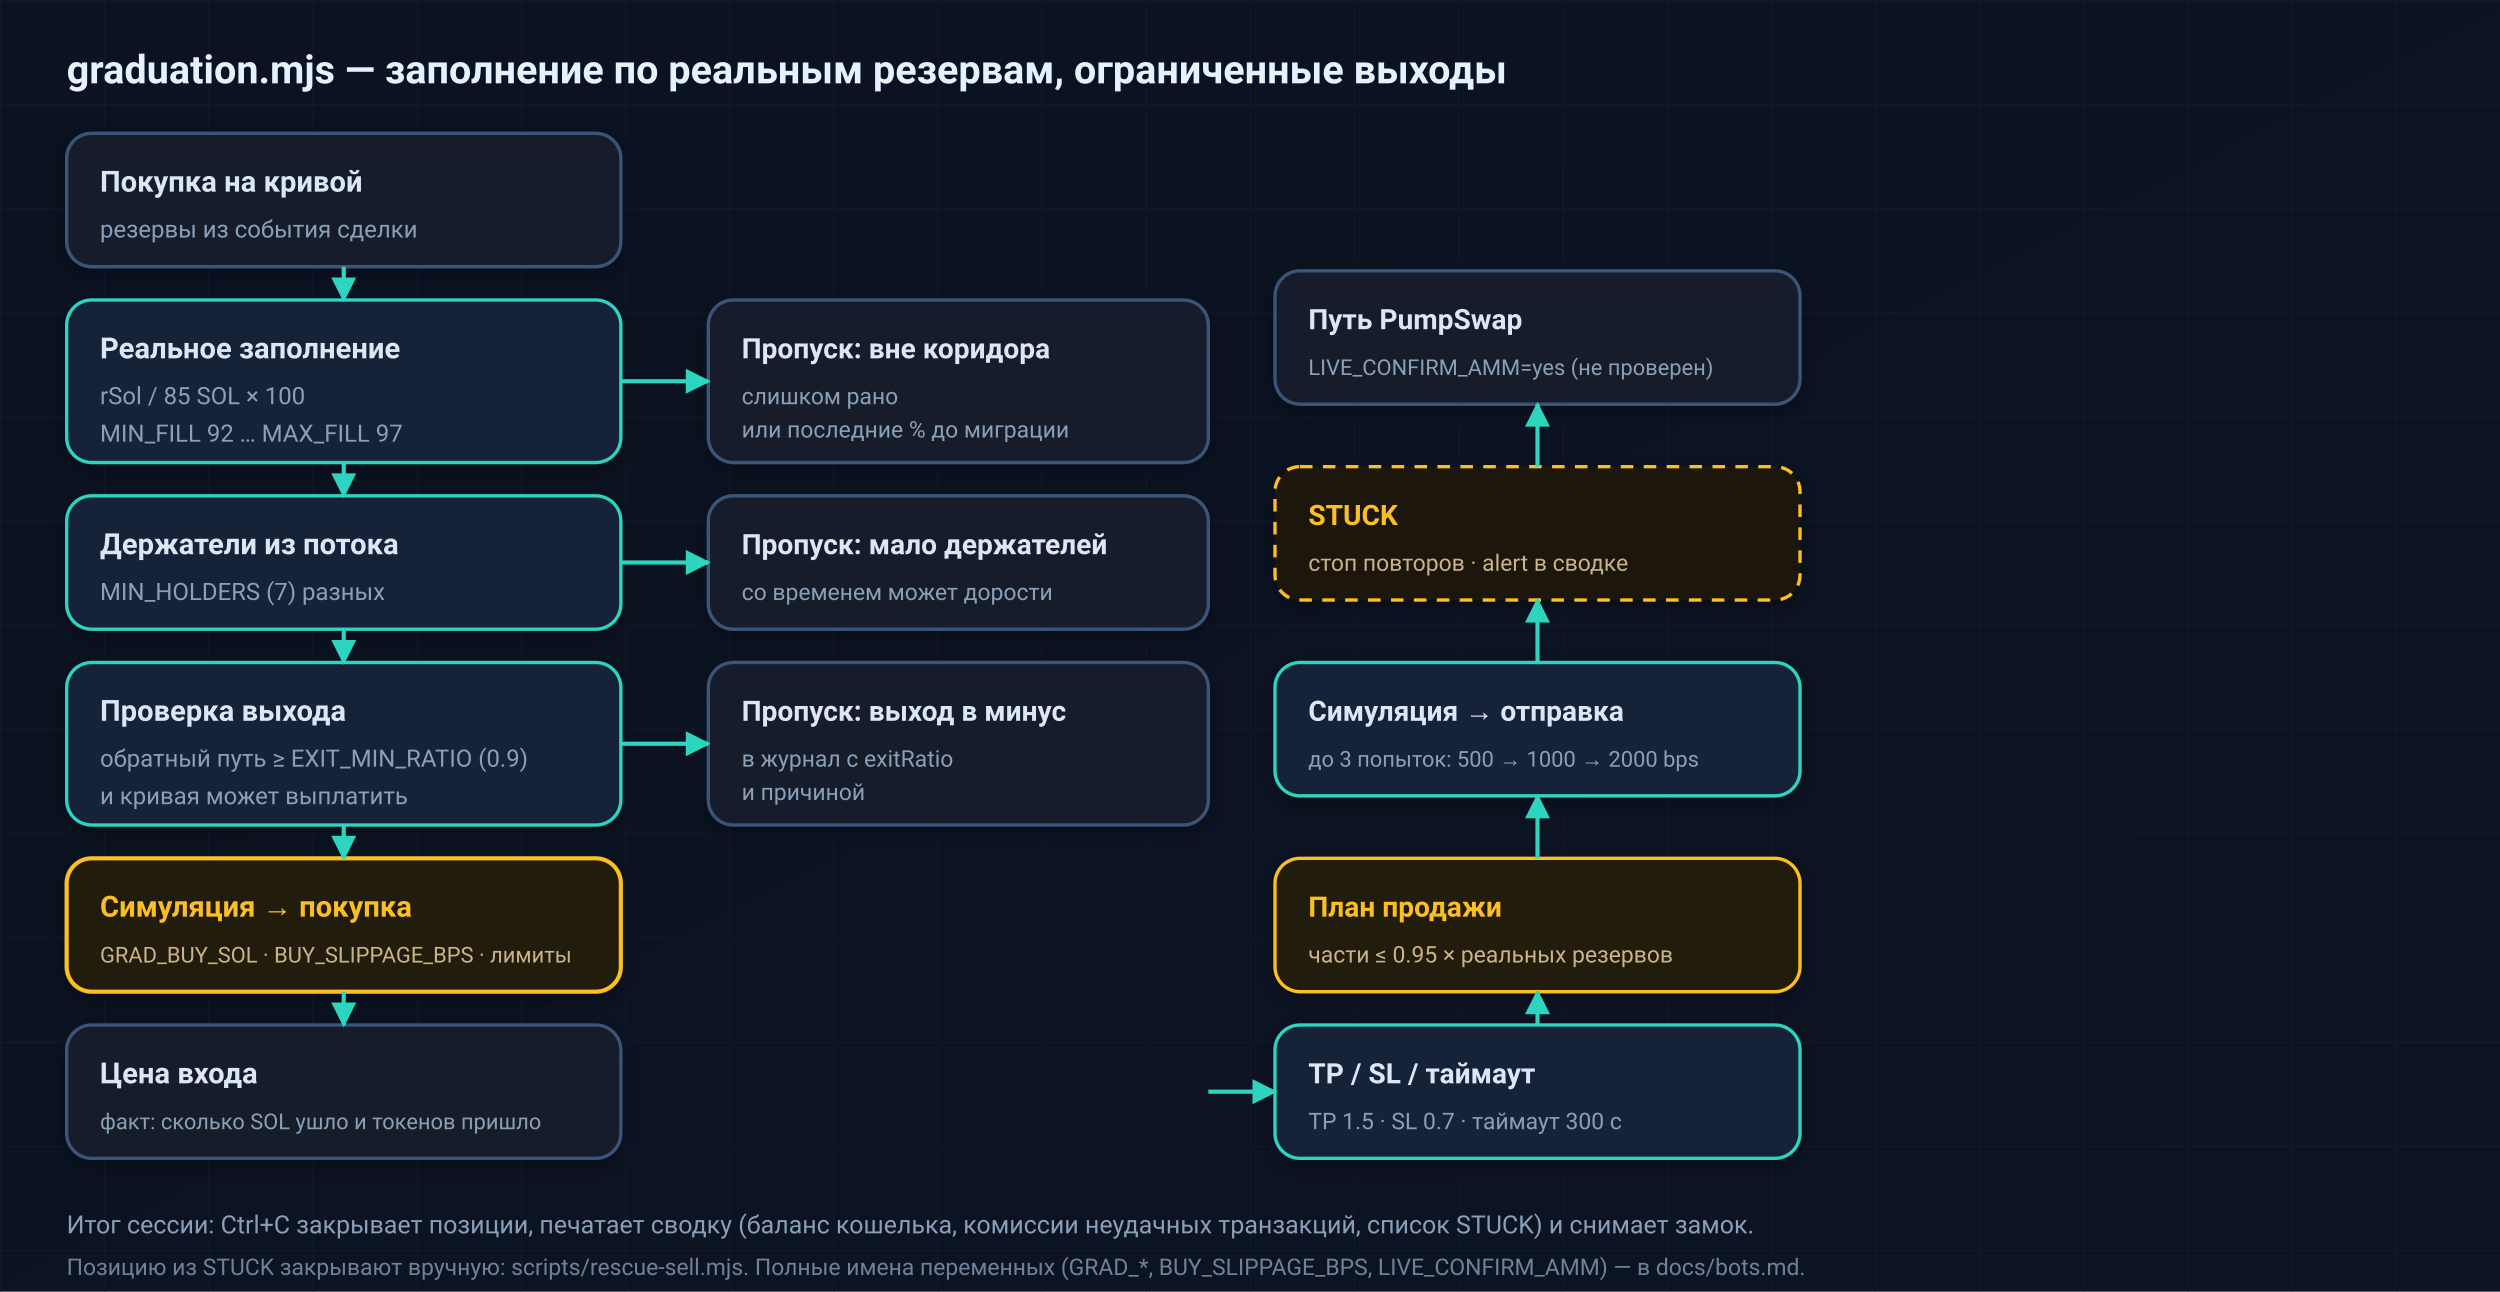
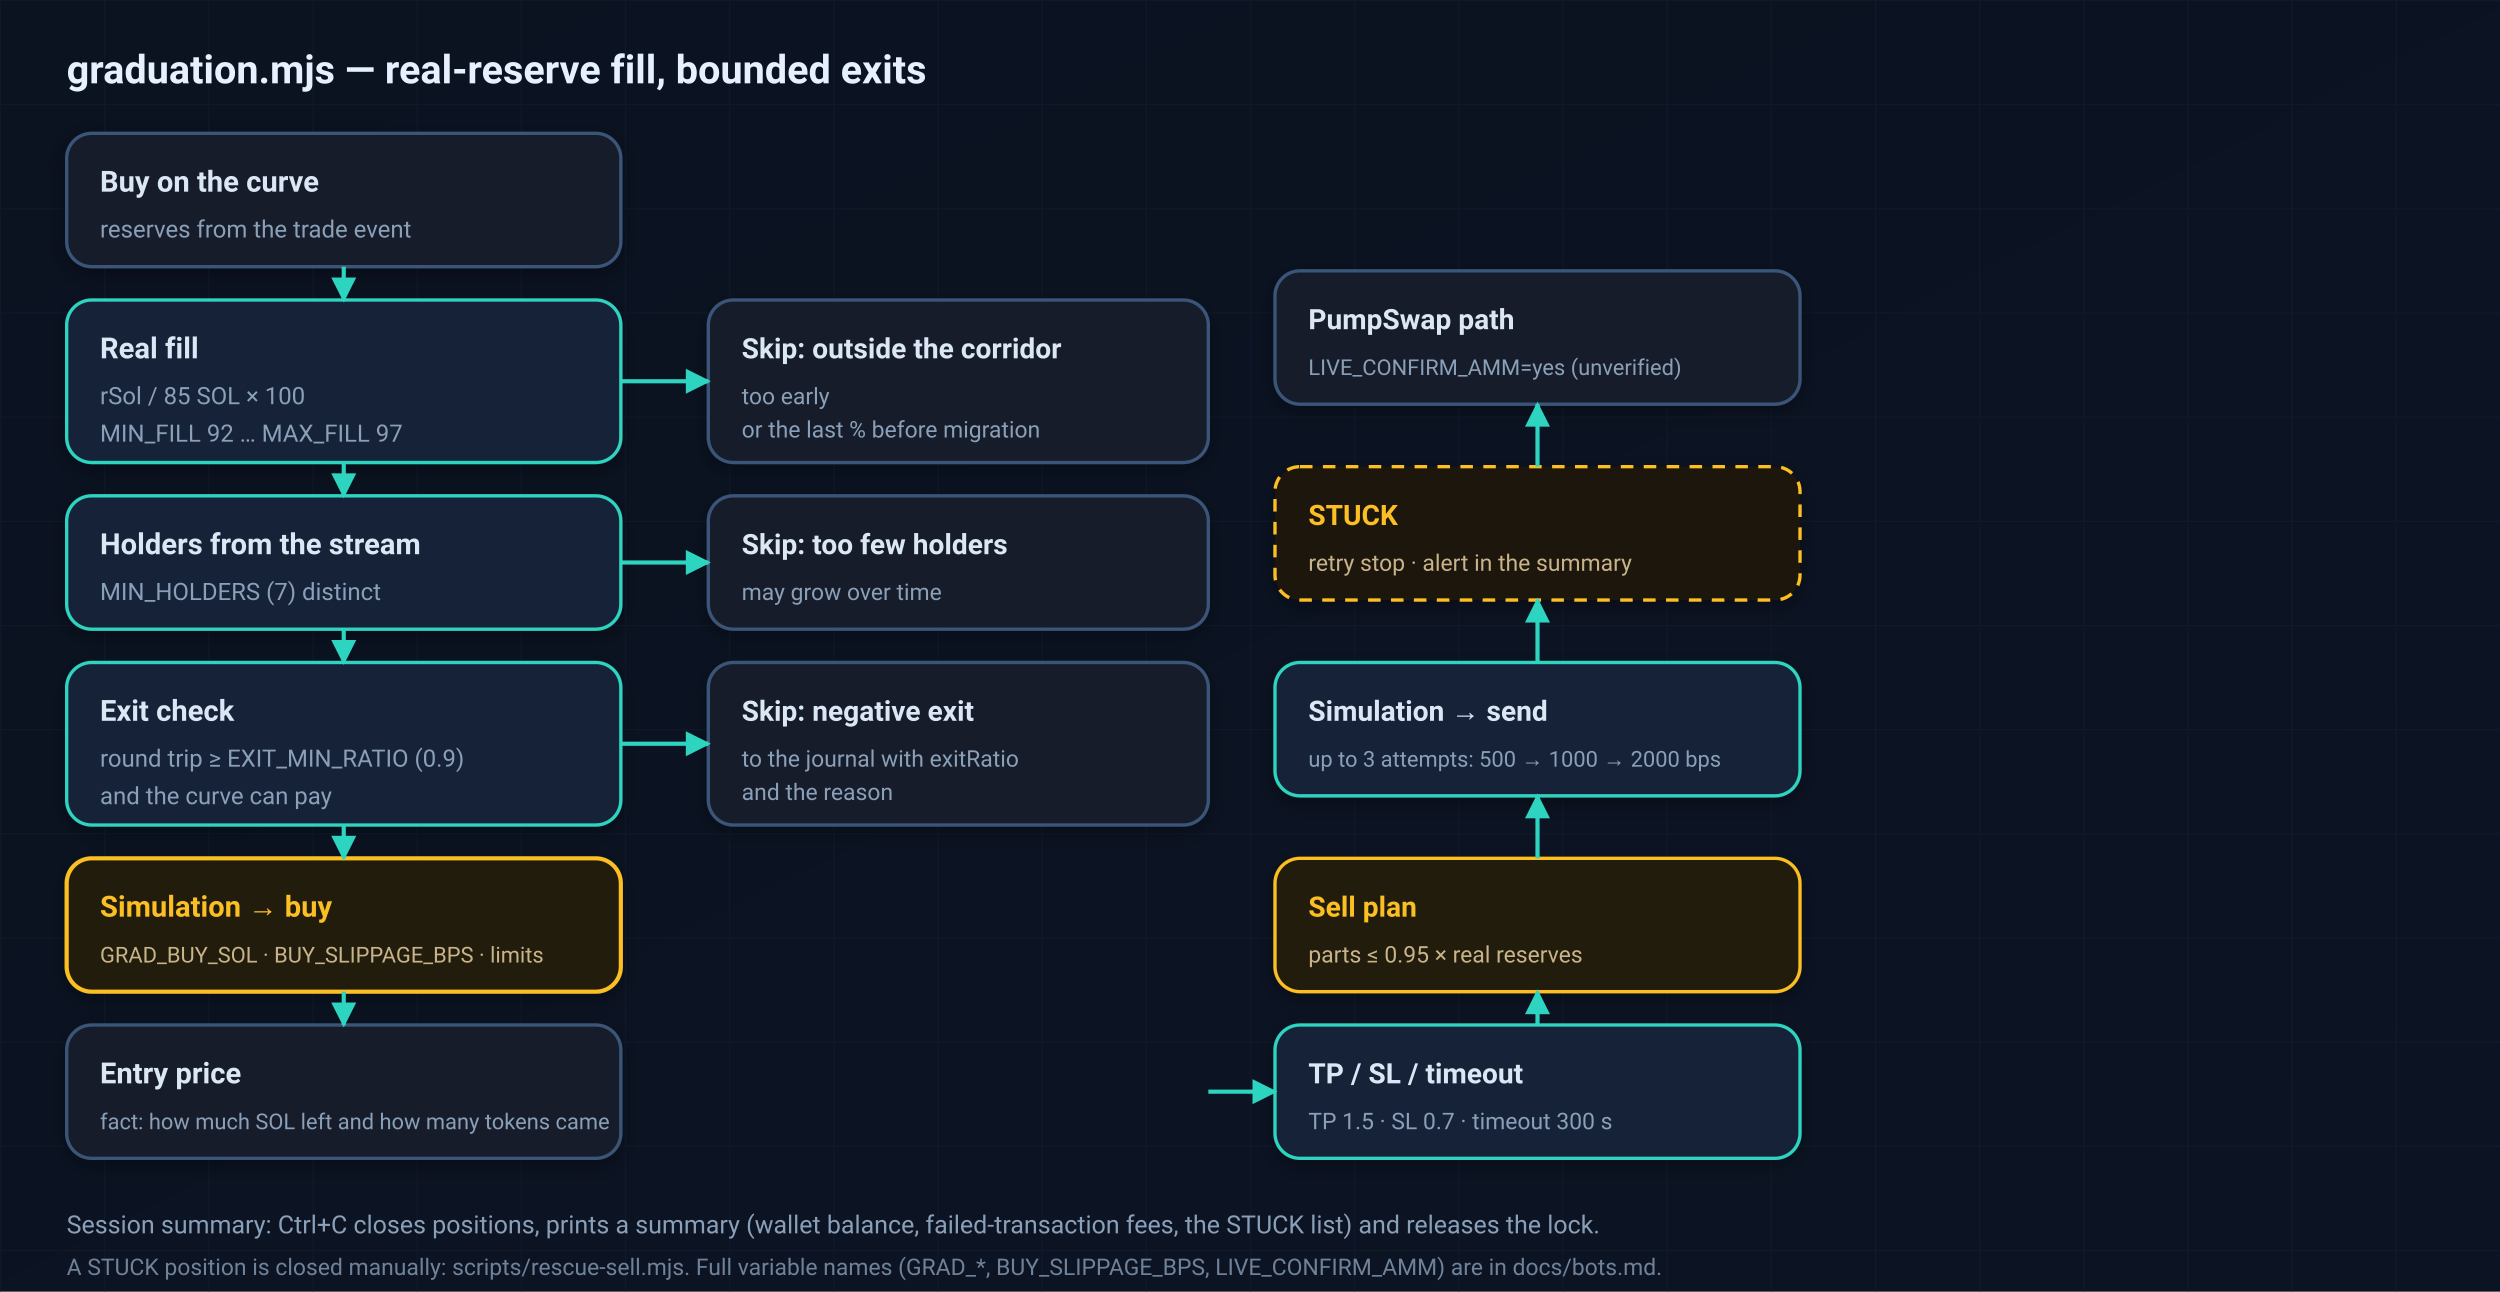
<svg xmlns="http://www.w3.org/2000/svg" width="1200" height="620" viewBox="0 0 1200 620" role="img" aria-labelledby="gradTitle gradDesc">
  <defs>
    <linearGradient id="grBg" x1="0" y1="0" x2="1" y2="1">
      <stop offset="0" stop-color="#0b1220" />
      <stop offset="1" stop-color="#0c1424" />
    </linearGradient>
    <pattern id="grGrid" width="50" height="50" patternUnits="userSpaceOnUse">
      <path d="M50 0H0V50" fill="none" stroke="#151f33" stroke-width="1" />
    </pattern>
    <marker id="grArrow" viewBox="0 0 10 10" refX="9" refY="5" markerWidth="6" markerHeight="6" orient="auto-start-reverse">
      <path d="M0 0 L10 5 L0 10 z" fill="#2dd4bf" />
    </marker>
    <filter id="grShadow" x="-20%" y="-30%" width="140%" height="170%">
      <feDropShadow dx="0" dy="3" stdDeviation="5" flood-color="#000000" flood-opacity="0.35" />
    </filter>
  </defs>
  <rect width="1200" height="620" fill="url(#grBg)" />
  <rect width="1200" height="620" fill="url(#grGrid)" opacity="0.5" />
-   <text x="32" y="40" font-family="system-ui, -apple-system, Segoe UI, Roboto, Arial, sans-serif" font-size="19" font-weight="700" fill="#e6f1ff">graduation.mjs — заполнение по реальным резервам, ограниченные выходы</text>
+   <text x="32" y="40" font-family="system-ui, -apple-system, Segoe UI, Roboto, Arial, sans-serif" font-size="19" font-weight="700" fill="#e6f1ff">graduation.mjs — real-reserve fill, bounded exits</text>
  <g filter="url(#grShadow)">
    <rect x="32" y="64" width="266" height="64" rx="12" fill="#141d2b" stroke="#3b5578" stroke-width="1.6" />
    <rect x="32" y="144" width="266" height="78" rx="12" fill="#122238" stroke="#2dd4bf" stroke-width="1.6" />
    <rect x="32" y="238" width="266" height="64" rx="12" fill="#122238" stroke="#2dd4bf" stroke-width="1.6" />
    <rect x="32" y="318" width="266" height="78" rx="12" fill="#122238" stroke="#2dd4bf" stroke-width="1.6" />
    <rect x="32" y="412" width="266" height="64" rx="12" fill="#241a08" stroke="#fbbf24" stroke-width="2" />
    <rect x="32" y="492" width="266" height="64" rx="12" fill="#141d2b" stroke="#3b5578" stroke-width="1.6" />
    <rect x="340" y="144" width="240" height="78" rx="12" fill="#141d2b" stroke="#3b5578" stroke-width="1.6" />
    <rect x="340" y="238" width="240" height="64" rx="12" fill="#141d2b" stroke="#3b5578" stroke-width="1.6" />
    <rect x="340" y="318" width="240" height="78" rx="12" fill="#141d2b" stroke="#3b5578" stroke-width="1.6" />
    <rect x="612" y="492" width="252" height="64" rx="12" fill="#122238" stroke="#2dd4bf" stroke-width="1.6" />
    <rect x="612" y="412" width="252" height="64" rx="12" fill="#241a08" stroke="#fbbf24" stroke-width="1.6" />
    <rect x="612" y="318" width="252" height="64" rx="12" fill="#122238" stroke="#2dd4bf" stroke-width="1.6" />
    <rect x="612" y="224" width="252" height="64" rx="12" fill="#1d1408" stroke="#fbbf24" stroke-width="1.6" stroke-dasharray="6 5" />
    <rect x="612" y="130" width="252" height="64" rx="12" fill="#141d2b" stroke="#3b5578" stroke-width="1.6" />
  </g>
  <g font-family="system-ui, -apple-system, Segoe UI, Roboto, Arial, sans-serif">
-     <text x="48" y="92" font-size="14" font-weight="600" fill="#dbe7f5">Покупка на кривой</text>
-     <text x="48" y="114" font-size="11.5" fill="#8aa0b8">резервы из события сделки</text>
-     <text x="48" y="172" font-size="14" font-weight="600" fill="#dbe7f5">Реальное заполнение</text>
+     <text x="48" y="92" font-size="14" font-weight="600" fill="#dbe7f5">Buy on the curve</text>
+     <text x="48" y="114" font-size="11.5" fill="#8aa0b8">reserves from the trade event</text>
+     <text x="48" y="172" font-size="14" font-weight="600" fill="#dbe7f5">Real fill</text>
    <text x="48" y="194" font-size="11.5" fill="#8aa0b8">rSol / 85 SOL × 100</text>
    <text x="48" y="212" font-size="11.5" fill="#8aa0b8">MIN_FILL 92 … MAX_FILL 97</text>
-     <text x="48" y="266" font-size="14" font-weight="600" fill="#dbe7f5">Держатели из потока</text>
-     <text x="48" y="288" font-size="11.5" fill="#8aa0b8">MIN_HOLDERS (7) разных</text>
-     <text x="48" y="346" font-size="14" font-weight="600" fill="#dbe7f5">Проверка выхода</text>
-     <text x="48" y="368" font-size="11.5" fill="#8aa0b8">обратный путь ≥ EXIT_MIN_RATIO (0.9)</text>
-     <text x="48" y="386" font-size="11.5" fill="#8aa0b8">и кривая может выплатить</text>
-     <text x="48" y="440" font-size="14" font-weight="600" fill="#fbbf24">Симуляция → покупка</text>
-     <text x="48" y="462" font-size="10.5" fill="#c9b48a">GRAD_BUY_SOL · BUY_SLIPPAGE_BPS · лимиты</text>
-     <text x="48" y="520" font-size="14" font-weight="600" fill="#dbe7f5">Цена входа</text>
-     <text x="48" y="542" font-size="10.5" fill="#8aa0b8">факт: сколько SOL ушло и токенов пришло</text>
-     <text x="356" y="172" font-size="13.5" font-weight="600" fill="#dbe7f5">Пропуск: вне коридора</text>
-     <text x="356" y="194" font-size="11" fill="#8aa0b8">слишком рано</text>
-     <text x="356" y="210" font-size="11" fill="#8aa0b8">или последние % до миграции</text>
-     <text x="356" y="266" font-size="13.5" font-weight="600" fill="#dbe7f5">Пропуск: мало держателей</text>
-     <text x="356" y="288" font-size="11" fill="#8aa0b8">со временем может дорости</text>
-     <text x="356" y="346" font-size="13.5" font-weight="600" fill="#dbe7f5">Пропуск: выход в минус</text>
-     <text x="356" y="368" font-size="11" fill="#8aa0b8">в журнал с exitRatio</text>
-     <text x="356" y="384" font-size="11" fill="#8aa0b8">и причиной</text>
-     <text x="628" y="520" font-size="13.5" font-weight="600" fill="#dbe7f5">TP / SL / таймаут</text>
-     <text x="628" y="542" font-size="11" fill="#8aa0b8">TP 1.5 · SL 0.7 · таймаут 300 с</text>
-     <text x="628" y="440" font-size="13.5" font-weight="600" fill="#fbbf24">План продажи</text>
-     <text x="628" y="462" font-size="11" fill="#c9b48a">части ≤ 0.95 × реальных резервов</text>
-     <text x="628" y="346" font-size="13.5" font-weight="600" fill="#dbe7f5">Симуляция → отправка</text>
-     <text x="628" y="368" font-size="10.5" fill="#8aa0b8">до 3 попыток: 500 → 1000 → 2000 bps</text>
+     <text x="48" y="266" font-size="14" font-weight="600" fill="#dbe7f5">Holders from the stream</text>
+     <text x="48" y="288" font-size="11.5" fill="#8aa0b8">MIN_HOLDERS (7) distinct</text>
+     <text x="48" y="346" font-size="14" font-weight="600" fill="#dbe7f5">Exit check</text>
+     <text x="48" y="368" font-size="11.5" fill="#8aa0b8">round trip ≥ EXIT_MIN_RATIO (0.9)</text>
+     <text x="48" y="386" font-size="11.5" fill="#8aa0b8">and the curve can pay</text>
+     <text x="48" y="440" font-size="14" font-weight="600" fill="#fbbf24">Simulation → buy</text>
+     <text x="48" y="462" font-size="10.5" fill="#c9b48a">GRAD_BUY_SOL · BUY_SLIPPAGE_BPS · limits</text>
+     <text x="48" y="520" font-size="14" font-weight="600" fill="#dbe7f5">Entry price</text>
+     <text x="48" y="542" font-size="10.5" fill="#8aa0b8">fact: how much SOL left and how many tokens came</text>
+     <text x="356" y="172" font-size="13.5" font-weight="600" fill="#dbe7f5">Skip: outside the corridor</text>
+     <text x="356" y="194" font-size="11" fill="#8aa0b8">too early</text>
+     <text x="356" y="210" font-size="11" fill="#8aa0b8">or the last % before migration</text>
+     <text x="356" y="266" font-size="13.5" font-weight="600" fill="#dbe7f5">Skip: too few holders</text>
+     <text x="356" y="288" font-size="11" fill="#8aa0b8">may grow over time</text>
+     <text x="356" y="346" font-size="13.5" font-weight="600" fill="#dbe7f5">Skip: negative exit</text>
+     <text x="356" y="368" font-size="11" fill="#8aa0b8">to the journal with exitRatio</text>
+     <text x="356" y="384" font-size="11" fill="#8aa0b8">and the reason</text>
+     <text x="628" y="520" font-size="13.5" font-weight="600" fill="#dbe7f5">TP / SL / timeout</text>
+     <text x="628" y="542" font-size="11" fill="#8aa0b8">TP 1.5 · SL 0.7 · timeout 300 s</text>
+     <text x="628" y="440" font-size="13.5" font-weight="600" fill="#fbbf24">Sell plan</text>
+     <text x="628" y="462" font-size="11" fill="#c9b48a">parts ≤ 0.95 × real reserves</text>
+     <text x="628" y="346" font-size="13.5" font-weight="600" fill="#dbe7f5">Simulation → send</text>
+     <text x="628" y="368" font-size="10.5" fill="#8aa0b8">up to 3 attempts: 500 → 1000 → 2000 bps</text>
    <text x="628" y="252" font-size="13.5" font-weight="600" fill="#fbbf24">STUCK</text>
-     <text x="628" y="274" font-size="11" fill="#c9b48a">стоп повторов · alert в сводке</text>
-     <text x="628" y="158" font-size="13.5" font-weight="600" fill="#dbe7f5">Путь PumpSwap</text>
-     <text x="628" y="180" font-size="10.5" fill="#8aa0b8">LIVE_CONFIRM_AMM=yes (не проверен)</text>
+     <text x="628" y="274" font-size="11" fill="#c9b48a">retry stop · alert in the summary</text>
+     <text x="628" y="158" font-size="13.5" font-weight="600" fill="#dbe7f5">PumpSwap path</text>
+     <text x="628" y="180" font-size="10.5" fill="#8aa0b8">LIVE_CONFIRM_AMM=yes (unverified)</text>
  </g>
  <g stroke="#2dd4bf" stroke-width="2" fill="none" marker-end="url(#grArrow)">
    <path d="M165 128 V 144" />
    <path d="M165 222 V 238" />
    <path d="M165 302 V 318" />
    <path d="M165 396 V 412" />
    <path d="M165 476 V 492" />
    <path d="M298 183 H 340" />
    <path d="M298 270 H 340" />
    <path d="M298 357 H 340" />
    <path d="M580 524 H 612" />
    <path d="M738 492 V 476" />
    <path d="M738 412 V 382" />
    <path d="M738 318 V 288" />
    <path d="M738 224 V 194" />
  </g>
-   <text x="32" y="592" font-family="system-ui, -apple-system, Segoe UI, Roboto, Arial, sans-serif" font-size="12" fill="#8aa0b8">Итог сессии: Ctrl+C закрывает позиции, печатает сводку (баланс кошелька, комиссии неудачных транзакций, список STUCK) и снимает замок.</text>
-   <text x="32" y="612" font-family="system-ui, -apple-system, Segoe UI, Roboto, Arial, sans-serif" font-size="11" fill="#6f8299">Позицию из STUCK закрывают вручную: scripts/rescue-sell.mjs. Полные имена переменных (GRAD_*, BUY_SLIPPAGE_BPS, LIVE_CONFIRM_AMM) — в docs/bots.md.</text>
+   <text x="32" y="592" font-family="system-ui, -apple-system, Segoe UI, Roboto, Arial, sans-serif" font-size="12" fill="#8aa0b8">Session summary: Ctrl+C closes positions, prints a summary (wallet balance, failed-transaction fees, the STUCK list) and releases the lock.</text>
+   <text x="32" y="612" font-family="system-ui, -apple-system, Segoe UI, Roboto, Arial, sans-serif" font-size="11" fill="#6f8299">A STUCK position is closed manually: scripts/rescue-sell.mjs. Full variable names (GRAD_*, BUY_SLIPPAGE_BPS, LIVE_CONFIRM_AMM) are in docs/bots.md.</text>
</svg>
